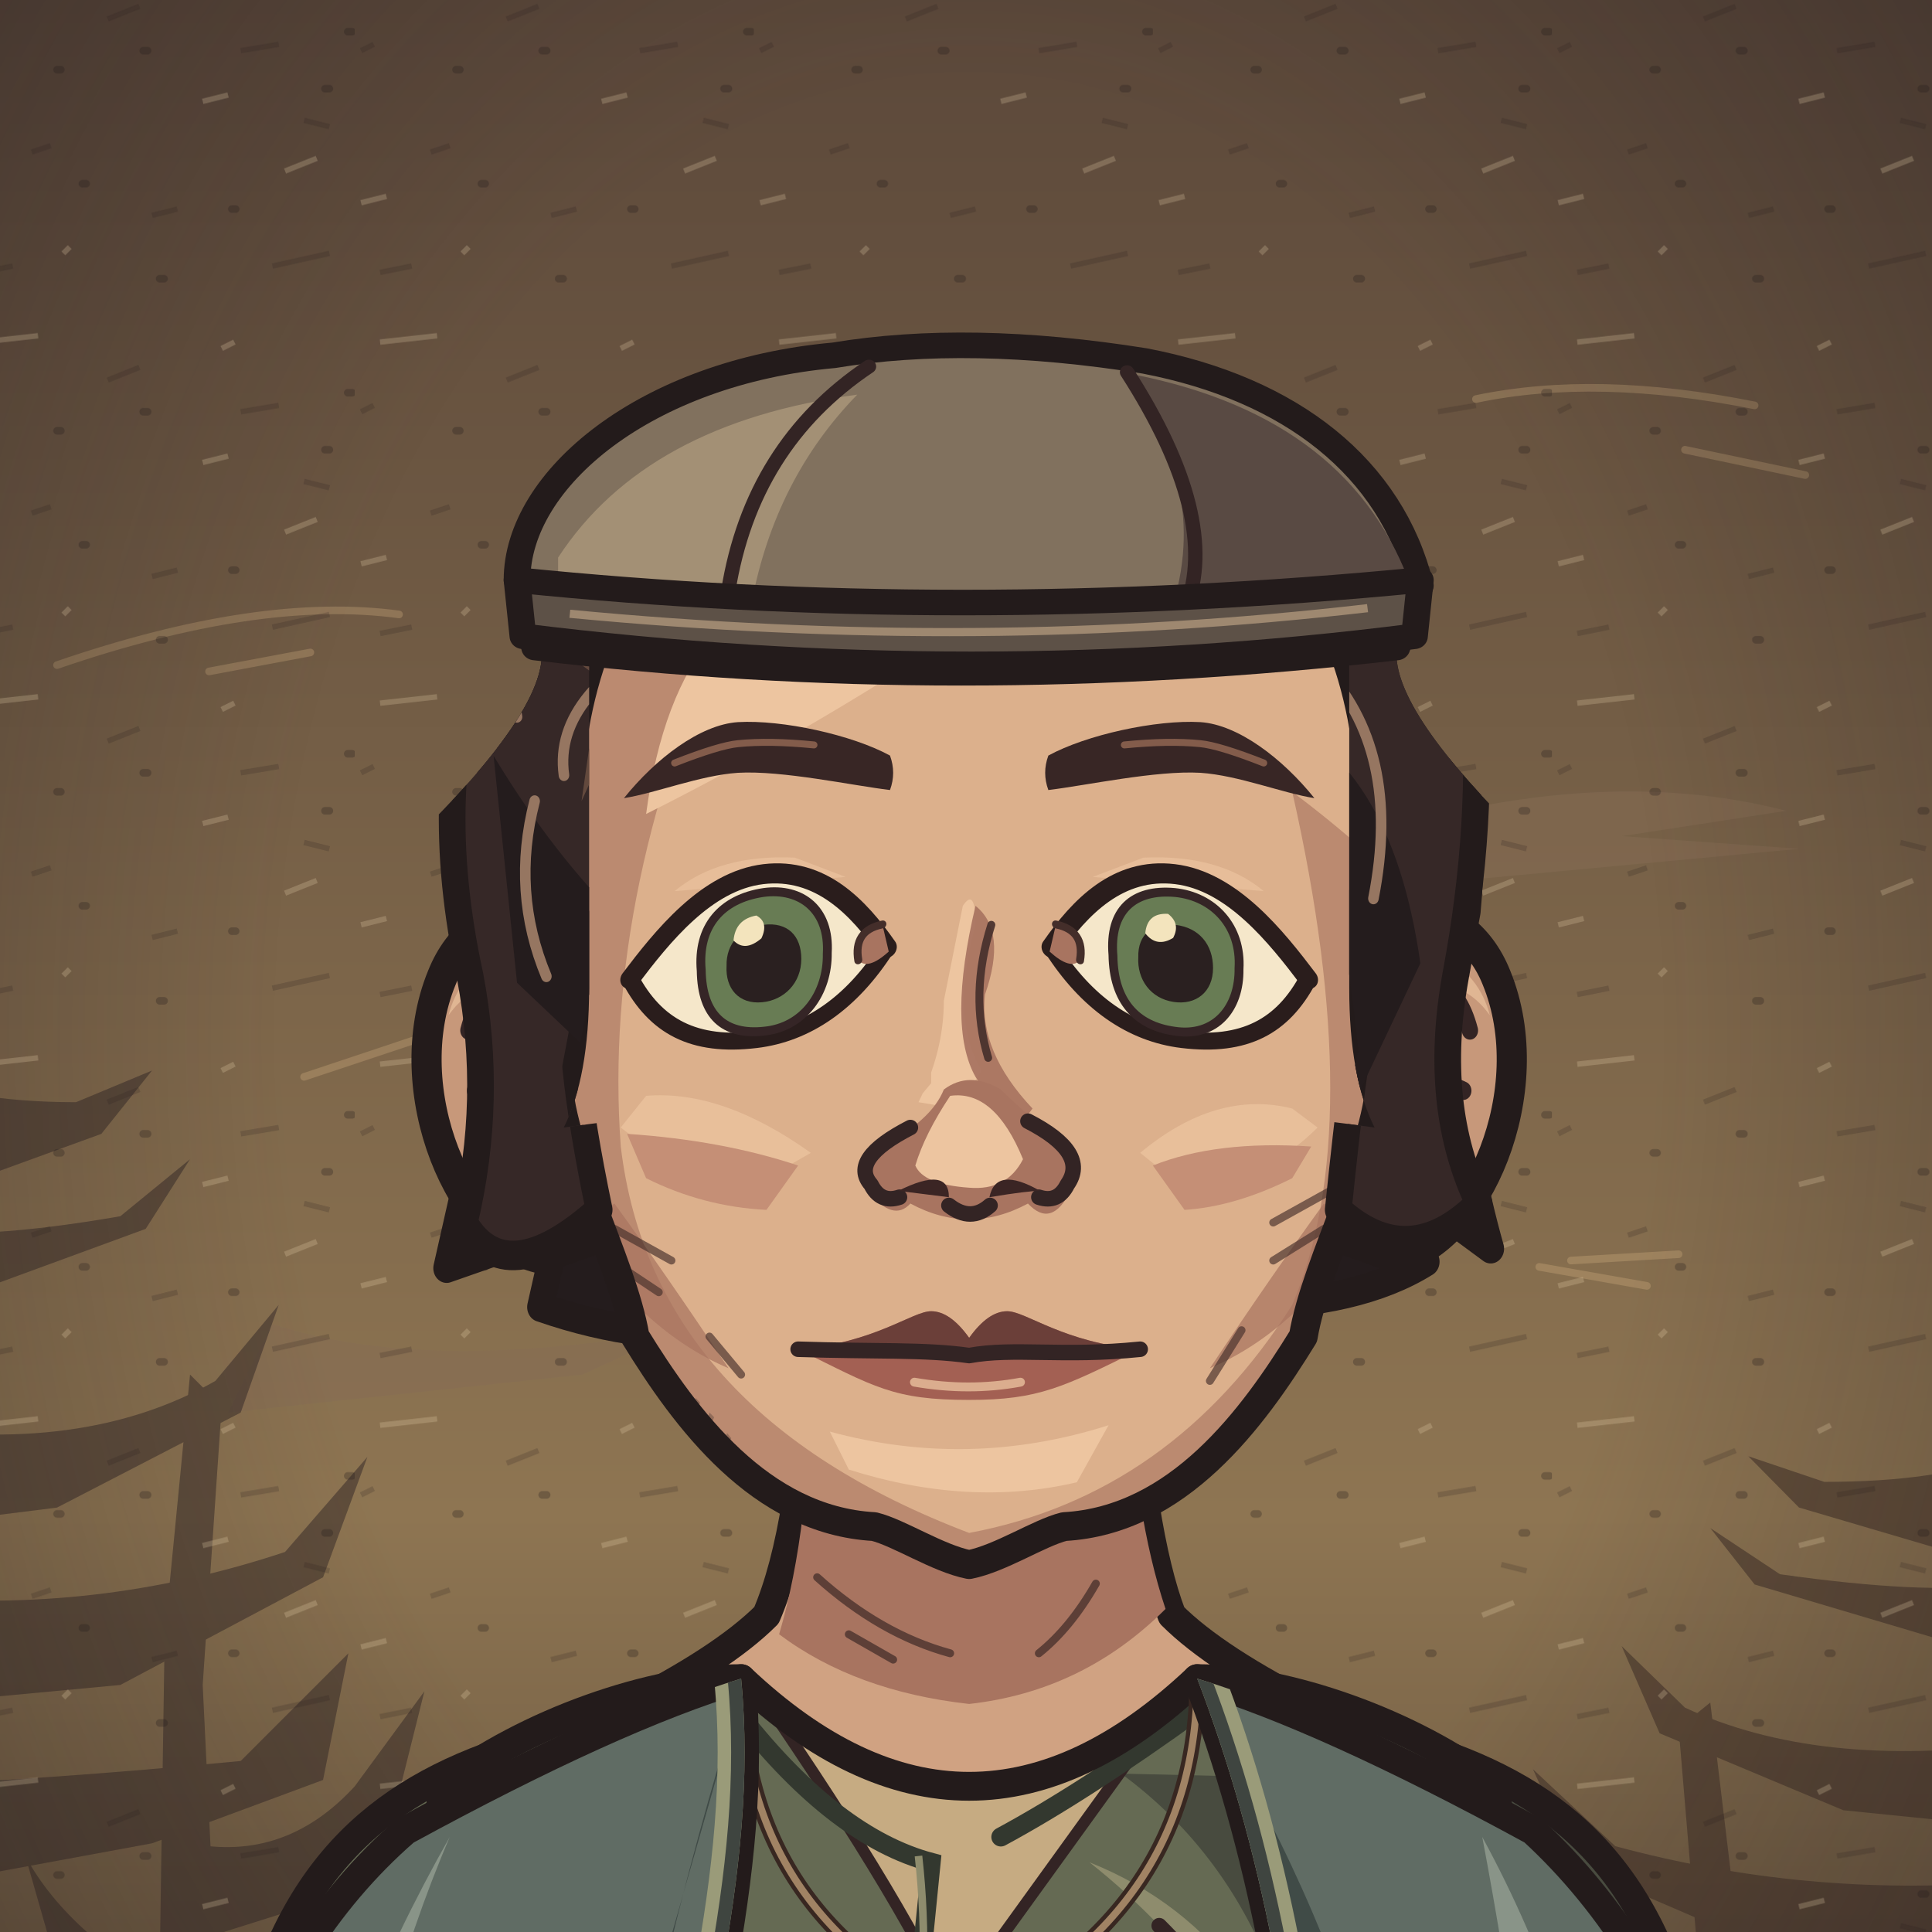
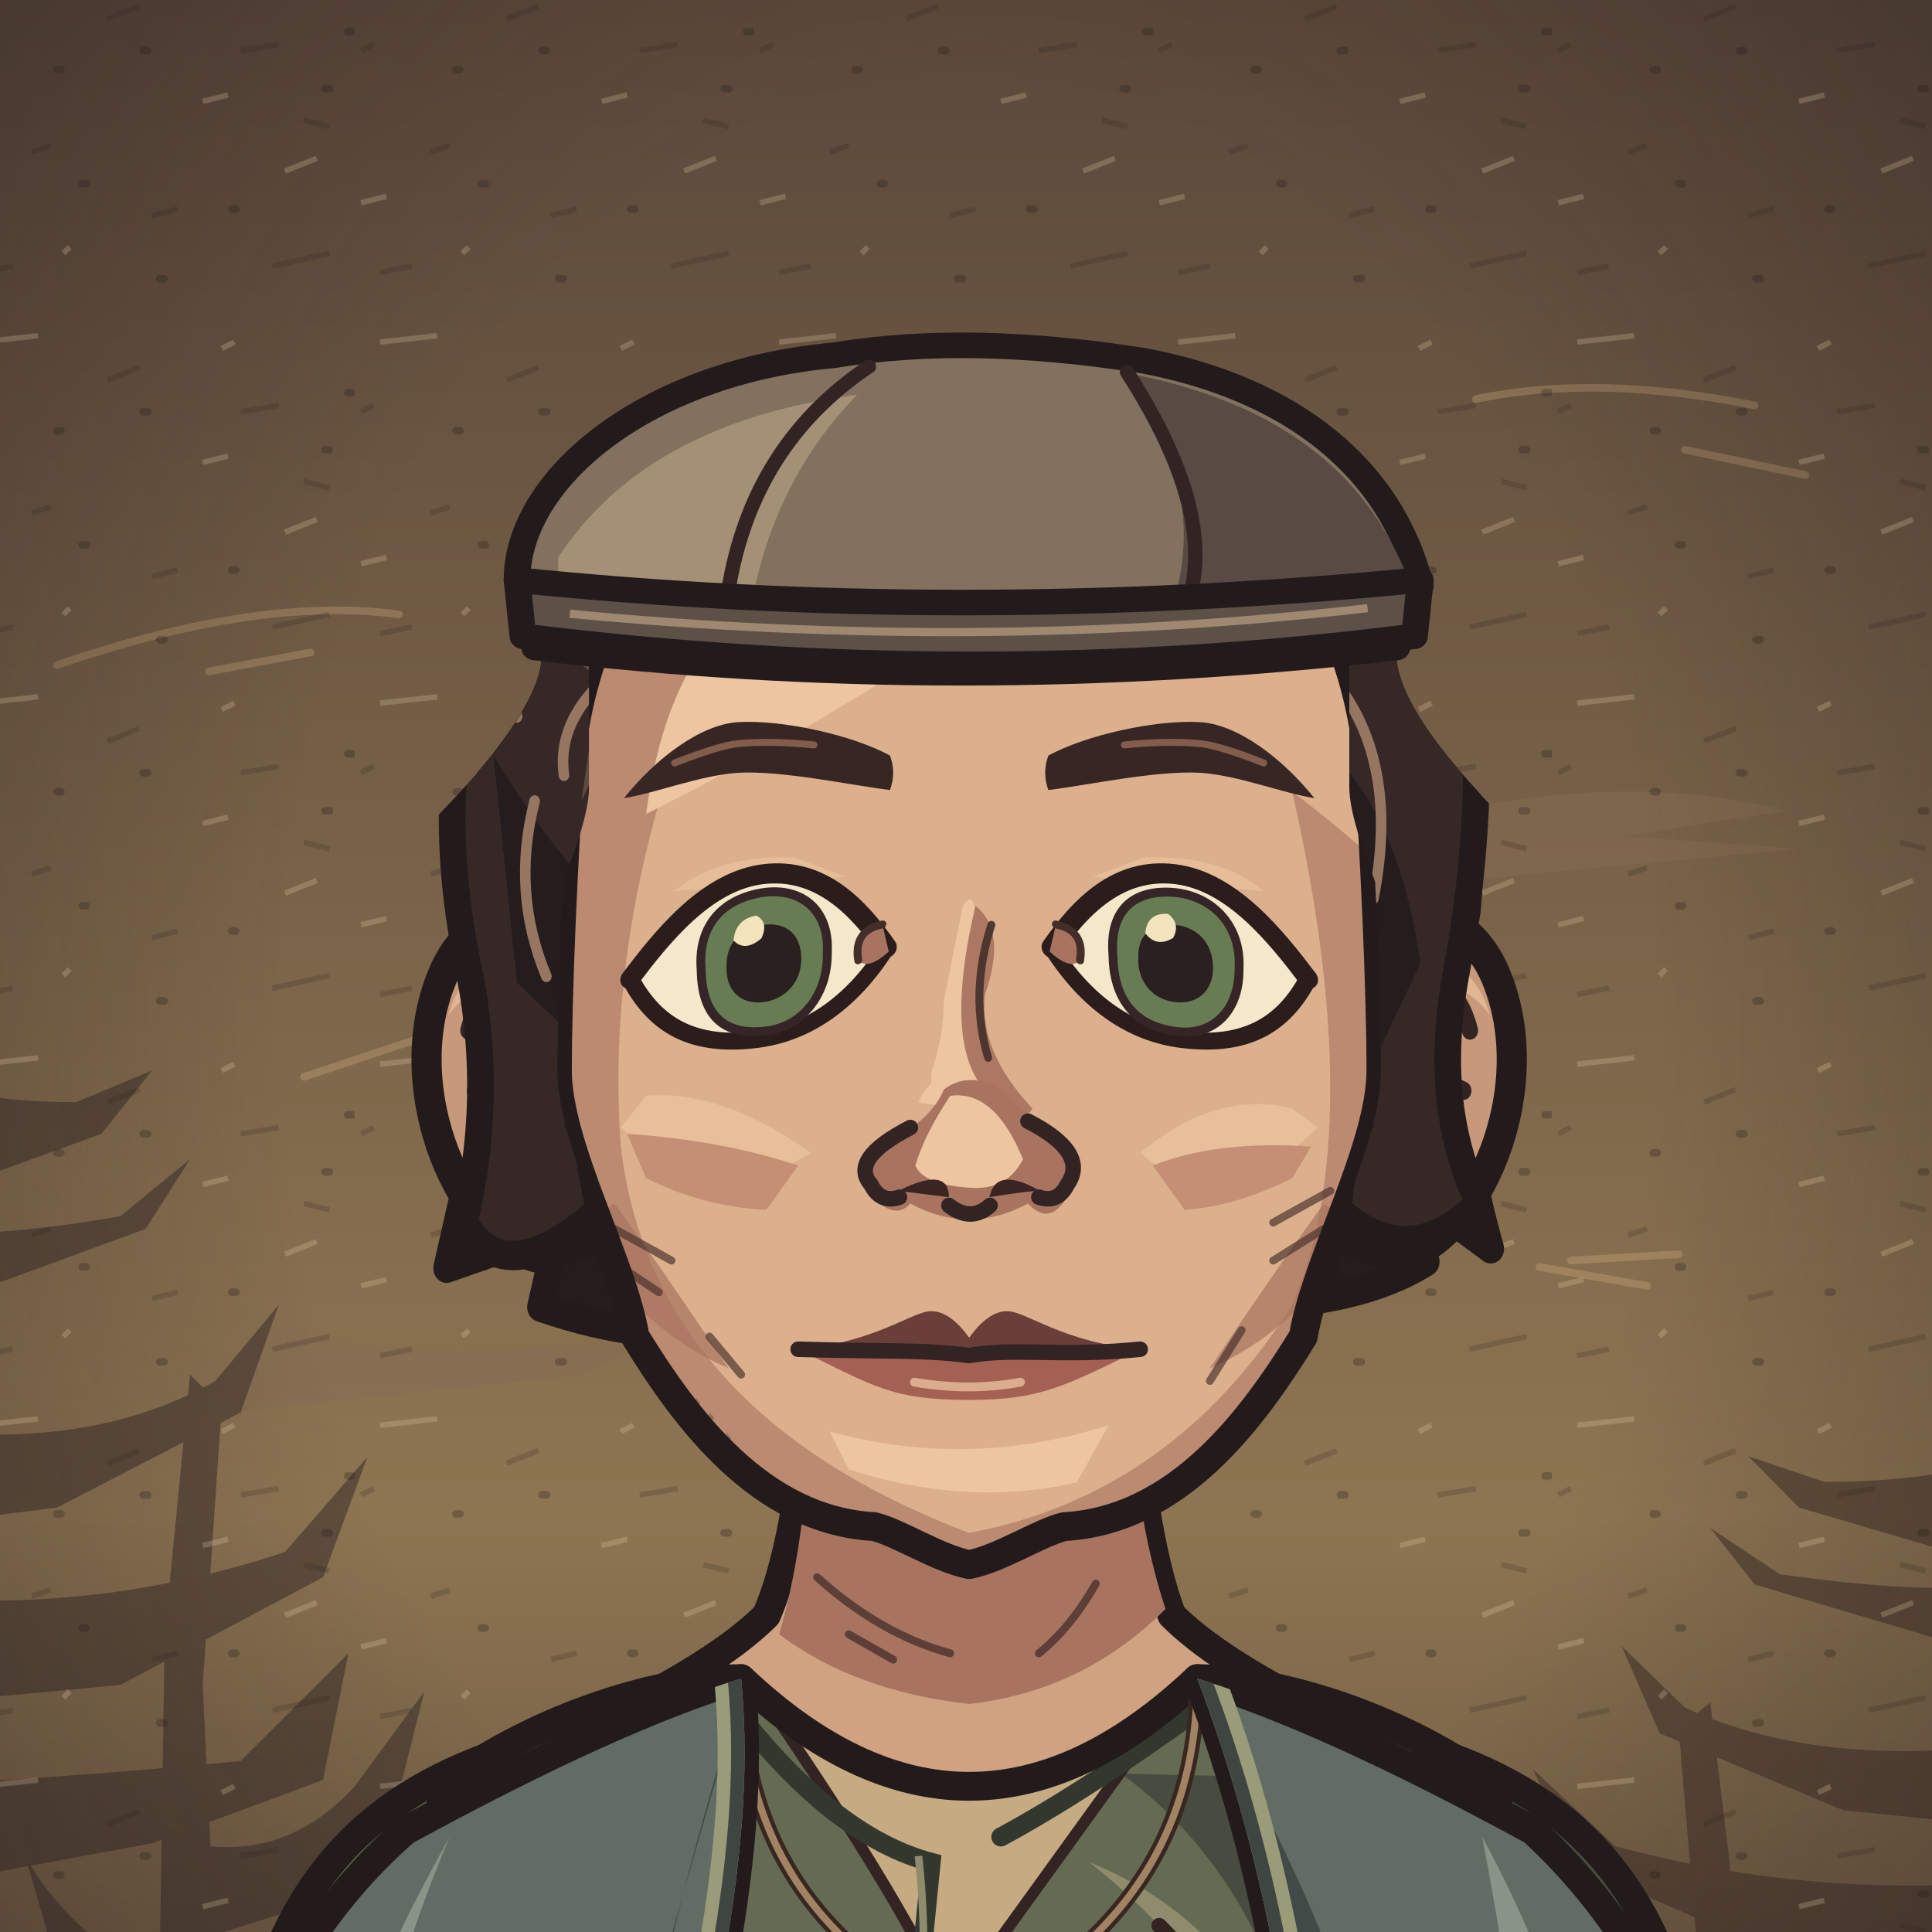
<svg xmlns="http://www.w3.org/2000/svg" xmlns:xlink="http://www.w3.org/1999/xlink" aria-labelledby="title" width="32" height="32" viewBox="7 8 305 305" role="img" data-belt="leather">
  <defs>
    <style>
      .edge {stroke:#231b1b;stroke-width:4.55;stroke-linecap:round;stroke-linejoin:round}
      .seam {fill:none;stroke:#332424;stroke-width:2.45;stroke-linecap:round;stroke-linejoin:round}
      .etch {fill:none;stroke:#442e2a;stroke-width:1.25;stroke-linecap:round}
      .hair-line {fill:none;stroke:#967661;stroke-width:1.45;stroke-linecap:round}
      .white {fill:#f5e7ca;stroke:#2a1d1c;stroke-width:2.65;stroke-linejoin:round}
      .label {fill:#efdfc1;font:600 20px Georgia,serif}
      .muted {fill:#b8aa96;font:13px 'Segoe UI',sans-serif}
      .section {fill:#dcbb8e;font:600 14px 'Segoe UI',sans-serif}
    </style>
    <linearGradient id="umber" x2="0" y2="1" gradientUnits="objectBoundingBox">
      <stop stop-color="#594639" />
      <stop offset=".56" stop-color="#8e7552" />
      <stop offset="1" stop-color="#3c3029" />
    </linearGradient>
    <linearGradient id="ash" x2="0" y2="1" gradientUnits="objectBoundingBox">
      <stop stop-color="#3b423d" />
      <stop offset=".56" stop-color="#7a7d67" />
      <stop offset="1" stop-color="#242b28" />
    </linearGradient>
    <linearGradient id="rose" x2="0" y2="1" gradientUnits="objectBoundingBox">
      <stop stop-color="#51404a" />
      <stop offset=".56" stop-color="#8a6972" />
      <stop offset="1" stop-color="#372c33" />
    </linearGradient>
    <pattern id="paper-grain" width="63" height="57" patternUnits="userSpaceOnUse">
      <path d="M1 16l2-1m21-4 5-2m16 7 6-1M12 32l3-1m16 11 4-1m20-14 4 1M4 51l5-1m41 0 9-2" fill="none" stroke="#231a1b" stroke-width=".85" opacity=".19" />
      <path d="M4 5l9-1m29 2 2-1M1 40l4-1m12 9 1-1m21-23 4-1m9 12 5-2" fill="none" stroke="#f0dbb5" stroke-width=".85" opacity=".23" />
      <path d="M16 19h.6m13-3h.7m28 6h.7m-39 15h.6m23 4h.6m-12 11h.7m29-39h.7" fill="none" stroke="#21191a" stroke-width="1.2" opacity=".28" stroke-linecap="round" />
    </pattern>
    <pattern id="ink-lines" width="7" height="9" patternUnits="userSpaceOnUse" patternTransform="rotate(28)">
      <path d="M1 -2V10m2.8-8 .6 6m1.9-1v5" stroke="#271d1d" stroke-width=".95" fill="none" opacity=".65" />
    </pattern>
    <radialGradient id="vignette" cx=".5" cy=".39" r=".72">
      <stop offset=".47" stop-color="#20191c" stop-opacity="0" />
      <stop offset="1" stop-color="#20191c" stop-opacity=".48" />
    </radialGradient>
    <g id="firs" fill="currentColor">
      <path d="M10 439Q15 379 12 300L9 220 15 146 15 54 19 80 21 147 28 230 25 326 29 439Z" />
      <path d="M17 169Q27 174 45 174L57 169 49 179 27 187 17 185                M18 194Q29 196 52 192L63 183 56 194 26 205 16 207                M15 225Q46 230 67 218L77 206 71 223 42 238 18 241                M17 252Q48 255 78 245L91 230 84 249 52 266 20 269                M14 282Q40 281 71 278L88 261 84 281 57 291 19 298                M19 312Q43 316 69 310L88 299 84 310 58 322 22 325" />
      <path d="M6 312 0 315V284L11 285M0 266 13 270V250L0 249M0 220 15 221 15 206 0 202                M0 180 16 181V167L0 165M0 141 15 150V138L0 133M0 112 17 127V118L0 104" />
      <path d="M64 440Q55 380 58 324L59 258 63 217 68 222 65 266 68 328 76 440Z                M63 291Q78 294 89 282L100 267 96 283 81 301 62 307                M63 323Q80 323 106 304L98 321 68 339                M63 316Q44 306 37 293L41 307 64 329Z" />
    </g>
    <g id="brambles" fill="none" stroke="currentColor" stroke-linecap="round" stroke-linejoin="round">
      <path stroke-width="3.8" d="M9 440Q13 401 21 380T26 333m-8 57Q39 375 43 352m-28 46Q6 377 0 376M41 440Q41 402 63 385m-20 44q26-6 39-30" />
      <path stroke-width="2" d="M23 364l14-13m-12 4-7-15m20 29 17-4m-15-1 1-11m13 49 2-17m2 14 18-5m-34 32q-12-10-17-10" />
    </g>
    <g id="night-scratches" fill="none" stroke="currentColor" stroke-width="1.2" stroke-linecap="round">
      <path d="M16 113q32-11 54-8m-30 9 16-3m184-40q19-4 44 1m-11 7 19 4                M24 335q33-3 68-16m-44 16 26-4m164-9q31 5 60-3m-39 8 38-3                M27 391q22-6 52-5m168 14q28-8 57-8m-40 11 24-4                M55 178l18-6m177 36 17 3m-12-4 17-1" />
    </g>
    <g id="shirt-setting">
      <rect width="320" height="440" fill="url(#umber)" />
      <path d="M50 217q24 8 64 1l-15 7-56 6m176-90q39-13 70-5l-26 4 28 2-64 6" fill="#856c54" opacity=".5" />
      <use xlink:href="#firs" style="color:#342827" opacity=".52" transform="translate(-26 8)" />
      <use xlink:href="#firs" style="color:#413128" opacity=".58" transform="translate(340 101) scale(-1 .81)" />
      <use xlink:href="#night-scratches" style="color:#dfbb87" opacity=".28" />
      <use xlink:href="#brambles" style="color:#291f22" opacity=".71" />
      <rect width="320" height="440" fill="url(#vignette)" />
      <rect width="320" height="440" fill="url(#paper-grain)" />
    </g>
    <g id="armor-setting">
      <rect width="320" height="440" fill="url(#ash)" />
      <path d="M42 173q49-4 68 3l-43 6 25 3-49 4m151 35q47 10 104-6l-26 14-62 8Z" fill="#707764" opacity=".48" />
      <use xlink:href="#firs" style="color:#27312c" opacity=".64" transform="translate(-36 30)" />
      <use xlink:href="#firs" style="color:#303833" opacity=".75" transform="translate(324 45) scale(-.86 1.03)" />
      <use xlink:href="#brambles" style="color:#252a27" opacity=".62" transform="translate(319 10) scale(-1 1)" />
      <use xlink:href="#night-scratches" style="color:#d8d8a9" opacity=".28" transform="translate(-2 21)" />
      <rect width="320" height="440" fill="url(#vignette)" />
      <rect width="320" height="440" fill="url(#paper-grain)" />
    </g>
    <g id="woman-setting">
      <rect width="320" height="440" fill="url(#rose)" />
      <path d="M44 235q40-4 76-1l-20 6-36 2 19 3-44 5m183-50q35 3 60-3l-24 9-31 2" fill="#775d65" opacity=".6" />
      <use xlink:href="#firs" style="color:#3b2b34" opacity=".58" transform="translate(-20 84) scale(.86 .91)" />
      <use xlink:href="#firs" style="color:#3d2e39" opacity=".68" transform="translate(327 54) scale(-.85 .98)" />
      <path d="M300 440q-2-82-6-173l-9-103 7-35 12 42 9 98 7 171Z                M294 195q-10-18-25-24l-15-1 13-4 11 2 18 15                M285 162q-13-22-34-27l-7 4 7-11 17 4 20 17                M303 242q-18-23-36-27l-13 3 15-9 11 2 21 15" fill="#3a2b33" opacity=".64" />
      <use xlink:href="#brambles" style="color:#2d2229" opacity=".8" transform="translate(12 6)" />
      <use xlink:href="#night-scratches" style="color:#e1b8a8" opacity=".28" transform="translate(0 7)" />
      <rect width="320" height="440" fill="url(#vignette)" />
      <rect width="320" height="440" fill="url(#paper-grain)" />
    </g>
    <pattern id="mail-rings" width="14" height="13" patternUnits="userSpaceOnUse" patternTransform="rotate(-7)">
      <path d="M-1 2q3-3 6 0 1 3-2 5Q0 8-1 5M6 2q3-3 6 0 1 3-2 5Q7 8 6 5M3 8q3-3 6 0 1 3-2 5-3 1-4-2M10 8q3-3 6 0" fill="none" stroke="#2d2c28" stroke-width="1.6" stroke-linecap="round" />
      <path d="M-.5 4q1.5-2 3-1m5 1q1.4-2 3-1M4 10q1.5-2 3-1m4 1q1.4-2 3-1" fill="none" stroke="#9a9b87" stroke-width="1.12" opacity=".78" stroke-linecap="round" />
    </pattern>
    <pattern id="armor-plates" width="47" height="24" patternUnits="userSpaceOnUse" patternTransform="translate(4 4) rotate(2)">
      <path d="M1 0l21 .7 1 18-3 3-17-1-1-4Zm24 1 19-1 2 15-3 7-19-2Z" fill="#85867a" stroke="#352e2a" stroke-width="1.75" stroke-linejoin="round" />
      <path d="M2 2l18 .2-.2 4L5 7 4 17Zm24 0 16-1 1 4-14 2-3 10Z" fill="#a9a58d" />
      <path d="M19 4l4 14-3 3-16-1 13-4Zm22 2 4 10-2 5-17-1 13-4Z" fill="#62655f" />
      <path d="M7 7l1-.5m6 12 3-2m16-7 5-1m-7 5 4-2" fill="none" stroke="#d0c0a0" stroke-width=".9" opacity=".76" />
      <path d="M6 12q2-2 2.7 1-1 2.2-2.7.5Zm12 1q1.8-2 2.4.6-1 2.6-2.5.8Zm11 1q1-2.2 2.8-1-.2 2.9-2.8 2.1Zm12-2q2.2-1.4 2.3.8-1 2.3-2.3.5Z" fill="#3c342d" />
    </pattern>
    <clipPath id="portrait-frame">
      <rect width="320" height="440" />
    </clipPath>
    <clipPath id="headgear-hair-back-reveal">
      <path d="M92.368 109.5H227.632Q225.632 118.5 245.632 138.5L320 215V440H0V215L74.368 138.5Q94.368 118.5 92.368 109.5Z" />
    </clipPath>
    <clipPath id="wardrobe-torso-mask">
      <path d="M124 273 C110 273 90 280 77 290 C74 305 84 322 82 346 C80 370 91 386 90 400 C89 415 81 431 76 445 H244 C239 431 231 415 230 400 C229 386 240 370 238 346 C236 322 246 305 243 290 C230 280 210 273 196 273 Q160 307 124 273Z" />
    </clipPath>
    <clipPath id="wardrobe-sleeve-mask">
      <path d="M88 284 C66 291 52 304 46 332 C36 362 35 415 48 445 H87 Q111 406 106 336Z" />
    </clipPath>
    <clipPath id="face-shape-clip">
      <path d="M 160 73 C 191 73 219 90 223 128 C 224 143 225 164 225 177 C 225 189 214.75 207 212.75 219 C 204.75 232 193 248 175 249 C 171 250 165 254 160 255 C 155 254 149 250 145 249 C 127 248 115.25 232 107.25 219 C 105.25 207 95 189 95 177 C 95 164 96 143 97 128 C 101 90 129 73 160 73 Z" />
    </clipPath>
    <clipPath id="face-features-eye-left">
      <path d="M-21 0 C-16 -6 -9 -14 0 -14 C9 -14 15 -7 19.5 0 C14 8 7 12 -1 12 C-11 12 -17 8 -21 0Z" />
    </clipPath>
    <clipPath id="face-features-eye-right">
      <path d="M-21 0 C-16 -6 -9 -14 0 -14 C9 -14 15 -7 19.5 0 C14 8 7 12 -1 12 C-11 12 -17 8 -21 0Z" />
    </clipPath>
    <clipPath id="face-features-nose-bridge">
      <path d="M154 144H167V179L172 185V187H149V185L154 179Z" />
    </clipPath>
    <clipPath id="headgear-hair-front-reveal">
      <path d="M92.368 109.5H227.632Q225.632 118.5 245.632 138.5L320 215V440H0V215L74.368 138.5Q94.368 118.5 92.368 109.5Z" />
    </clipPath>
    <clipPath id="headgear-hair-face">
      <path d="M25 0H100V164Q100 178 96 186Q160 177 224 186Q220 178 220 164V0H295V337H25Z" />
    </clipPath>
+     <mask id="hair-face-opening" maskUnits="userSpaceOnUse" x="0" y="0" width="320" height="440">
+       <rect fill="white" x="0" y="0" width="320" height="440" />
+       <g clip-path="url(#face-shape-clip)">
+         <path d="M220 132C220 117 197 107 160 107S100 117 100 132C100 142 89 158 89 176V300H231V176C231 158 220 142 220 132Z" fill="black" />
+       </g>
+     </mask>
    <clipPath id="hair-crown-clip">
      <path d="M97 198q-16 13-23 2 5-19 1-38-7-29 2-52 9-36 38-49 25-14 48-9 28-6 54 12 28 18 29 53 2 21-3 45-4 20 4 35-12 11-24 1Q226 172 226.5 174Q224 151 217 125Q199 129 182 116Q166 106 155 98Q142 112 118 121Q108 125 101 125Q99 148 93 176Q94 185 97 198Z" />
    </clipPath>
  </defs>
  <g clip-path="url(#portrait-frame)">
    <use xlink:href="#shirt-setting" />
    <g id="hair-back">
      <g clip-path="url(#headgear-hair-back-reveal)">
        <g transform="matrix(0.926 0 0 1.024 11.765 -3.765)">
          <path d="M104 96q-25 16-27 45-7 21 0 42l-6 24 19-6-3 12q35 11 69-6 59 12 82-1l-4-12 15 10q-9-29-4-52 4-39-23-58Z" fill="#241c1d" class="edge" />
        </g>
      </g>
    </g>
    <g data-part="neck">
      <g id="face-shape-neck">
        <path d="M 135 219 Q 134 249 128 263 Q 121 270 105 278 L 122 301 198 301 215 278 Q 199 270 192 263 Q 187 250 185 219 Z" fill="#d0a282" class="edge" />
        <path d="M 135 224 185 224 Q 186 247 191 262 Q 178 275 160 277 Q 142 275 130 266 Q 135 249 135 224 Z" fill="#a87460" />
        <path d="M 136 257 q 10 9 21 12 m -16 -3 7 4 m 32 -12 q -4 7 -9 11" class="etch" opacity=".75" />
      </g>
    </g>
    <g id="wardrobe-outfit-nw_nov_svita" data-outfit="nw_nov_svita">
      <path d="M88 284 C66 291 52 304 46 332 C36 362 35 415 48 445 H87 Q111 406 106 336Z" fill="#656a53" class="edge" />
      <g data-part="sleeve-left" clip-path="url(#wardrobe-sleeve-mask)">
        <path d="M47 337 Q54 308 77 294 Q61 326 62 351 L51 373 Q51 421 62 444 H48 Q33 397 47 337Z" fill="#484b3f" />
        <path d="M46 354 Q57 326 66 315 Q57 342 60 359 L43 383Z" fill="url(#ink-lines)" opacity=".44" />
        <path d="M51 376 q10 -11 20 -14 m-18 27 16 -10 M50 414 q4 11 13 21" class="seam" />
        <path d="M52 354 l9 -17 m-9 24 9 -14 m-6 61 10 13" class="etch" />
        <path d="M36 427 Q61 421 84 430 M36 433 Q63 427 86 436" fill="none" stroke="#33382f" stroke-width="1.5" />
      </g>
      <g transform="translate(320 0) scale(-1 1)">
        <path d="M88 284 C66 291 52 304 46 332 C36 362 35 415 48 445 H87 Q111 406 106 336Z" fill="#484b3f" class="edge" />
        <g data-part="sleeve-right" clip-path="url(#wardrobe-sleeve-mask)">
          <path d="M47 337 Q54 308 77 294 Q61 326 62 351 L51 373 Q51 421 62 444 H48 Q33 397 47 337Z" fill="#33382f" />
          <path d="M46 354 Q57 326 66 315 Q57 342 60 359 L43 383Z" fill="url(#ink-lines)" opacity=".44" />
          <path d="M51 376 q10 -11 20 -14 m-18 27 16 -10 M50 414 q4 11 13 21" class="seam" />
          <path d="M52 354 l9 -17 m-9 24 9 -14 m-6 61 10 13" class="etch" />
          <path d="M36 427 Q61 421 84 430 M36 433 Q63 427 86 436" fill="none" stroke="#33382f" stroke-width="1.5" />
        </g>
      </g>
      <path d="M124 273 C110 273 90 280 77 290 C74 305 84 322 82 346 C80 370 91 386 90 400 C89 415 81 431 76 445 H244 C239 431 231 415 230 400 C229 386 240 370 238 346 C236 322 246 305 243 290 C230 280 210 273 196 273 Q160 307 124 273Z" fill="#656a53" />
      <g data-part="torso" clip-path="url(#wardrobe-torso-mask)">
        <path d="M77 296 Q96 280 120 278 Q105 303 85 335Z" fill="#8e8c6d" />
        <path d="M184 288 Q230 289 243 290 L260 444 H217 Q226 405 214 371 Q218 313 184 288Z" fill="#484b3f" />
        <path d="M78 344 Q88 359 84 381 L69 402 L61 359Z" fill="#484b3f" />
        <path d="M207 371 Q223 390 235 386 L234 416 L220 412Z" fill="url(#ink-lines)" opacity=".42" />
        <path d="M120 307 Q103 329 95 361 Q89 342 114 309Z M179 302 Q209 314 216 353 Q203 321 179 302Z" fill="#8e8c6d" />
        <path d="M133 409 Q124 426 123 444 H113 Q119 423 133 409Z M174 412 Q184 426 192 445 H177Z" fill="#8e8c6d" />
        <path d="M116 311 Q101 335 92 360 M190 312 Q207 329 228 367 M150 338 q-3 22 3 42 m11 -31 6 35 M129 421 l-7 24 m60 -28 8 27" class="seam" />
        <path d="M98 369 l-7 16 m12 -12 -6 12 M225 355 l6 19 m-11 -12 5 15 M143 367 l2 14 m65 44 4 13" class="etch" />
        <path d="M124 271 Q160 295 196 271 L157 325 Q149 307 124 271 Z" fill="#c6ab82" stroke="#332424" stroke-width="1.8" stroke-linejoin="round" />
        <path d="M124 279 Q139 298 154 302 L151 332 Q152 359 158 396 Q161 428 154 448 M196 278 Q178 291 165 298" fill="none" stroke="#33382f" stroke-width="3" stroke-linecap="round" />
        <path d="M152 301 Q154 319 151 336 Q151 355 156 386 Q162 418 152 447" fill="none" stroke="#8e8c6d" stroke-width="1.2" />
        <path d="M148 323 Q119 336 113 369 L104 407 Q123 380 129 355 L148 342 Z" fill="#484b3f" opacity=".63" />
        <path d="M145 318 q7 -6 14 -3 l4 3 -4 2z" fill="#b69a71" stroke="#332424" stroke-width="1.8" />
        <path d="M149 318 q4 -3 9 -2" class="etch" />
        <path d="M144 343 q7 -6 14 -3 l4 3 -4 2z" fill="#b69a71" stroke="#332424" stroke-width="1.8" />
        <path d="M148 343 q4 -3 9 -2" class="etch" />
        <path d="M146 368 q7 -6 14 -3 l4 3 -4 2z" fill="#b69a71" stroke="#332424" stroke-width="1.8" />
        <path d="M150 368 q4 -3 9 -2" class="etch" />
      </g>
      <path d="M124 273 C110 273 90 280 77 290 C74 305 84 322 82 346 C80 370 91 386 90 400 C89 415 81 431 76 445 H244 C239 431 231 415 230 400 C229 386 240 370 238 346 C236 322 246 305 243 290 C230 280 210 273 196 273 Q160 307 124 273Z" fill="none" class="edge" />
      <g clip-path="url(#wardrobe-torso-mask)">
-         <g data-part="jewelry" data-style="cross">
-           <path d="M124 273Q124 310.8 160 327Q196 309.8 196 273" fill="none" stroke="#382721" stroke-width="2.45" stroke-linecap="round" stroke-linejoin="round" />
-           <path d="M124 273Q124 310.8 160 327Q196 309.8 196 273" fill="none" stroke="#a18364" stroke-width="1.12" stroke-linecap="round" stroke-linejoin="round" />
-           <circle cx="160" cy="328" r="2.15" fill="none" stroke="#382721" stroke-width="1.65" />
-           <path d="M157.2 330q2.8-1 5.6 0v6.5h6.6l-.2 5.2-6.5-.3v10.4l-5.4.2.2-10.5h-6.4v-5.2h6.2Z" fill="#ab9167" stroke="#382721" stroke-width="1.45" stroke-linecap="round" stroke-linejoin="round" />
-           <path d="M159.2 332v17m-6.3-10.3h13.9" fill="none" stroke="#e1cba1" stroke-width="0.95" stroke-linecap="round" stroke-linejoin="round" />
-           <path d="M161.3 341.5v7.6" fill="none" stroke="#80664a" stroke-width="0.8" stroke-linecap="round" stroke-linejoin="round" />
+         <g data-part="jewelry" data-style="cross" data-material-slot="jewelry">
+           <path d="M124 273Q124 310.8 160 327Q196 309.8 196 273" fill="none" stroke="#382721" stroke-width="2.45" stroke-linecap="round" stroke-linejoin="round" data-material-surface="fixed" />
+           <path d="M124 273Q124 310.8 160 327Q196 309.8 196 273" fill="none" stroke="#a18364" stroke-width="1.12" stroke-linecap="round" stroke-linejoin="round" data-material-surface="fixed" />
+           <circle cx="160" cy="328" r="2.15" fill="none" stroke="#382721" stroke-width="1.65" data-material-surface="fixed" />
+           <path d="M157.2 330q2.8-1 5.6 0v6.5h6.6l-.2 5.2-6.5-.3v10.4l-5.4.2.2-10.5h-6.4v-5.2h6.2Z" fill="#ab9167" stroke="#382721" stroke-width="1.45" stroke-linecap="round" stroke-linejoin="round" data-material-surface="base" />
+           <path d="M159.2 332v17m-6.3-10.3h13.9" fill="none" stroke="#e1cba1" stroke-width="0.95" stroke-linecap="round" stroke-linejoin="round" data-material-surface="light" />
+           <path d="M161.3 341.5v7.6" fill="none" stroke="#80664a" stroke-width="0.8" stroke-linecap="round" stroke-linejoin="round" data-material-surface="shade" />
        </g>
      </g>
    </g>
    <g data-part="waist-accessories">
-       <g data-part="belt" data-style="leather" clip-path="url(#wardrobe-torso-mask)">
-         <path d="M82 398Q160 412 238 398" fill="none" stroke="#382721" stroke-width="13.1" stroke-linecap="round" stroke-linejoin="round" />
-         <path d="M82 398Q160 412 238 398" fill="none" stroke="#79523b" stroke-width="10.1" stroke-linecap="round" stroke-linejoin="round" />
-         <path d="M84 395.2Q160 409.2 236 395.2" fill="none" stroke="#a37955" stroke-width="1.65" stroke-linecap="round" stroke-linejoin="round" />
-         <path d="M83 401.3Q160 415.3 237 401.3" fill="none" stroke="#5e3c2e" stroke-width="1.15" stroke-linecap="round" stroke-linejoin="round" />
-         <path d="M160 400Q174 400 183 399l5 4-5 5-23 2Z" fill="#966746" stroke="#382721" stroke-width="1.25" stroke-linecap="round" stroke-linejoin="round" />
-         <path d="M167 402l15-1" fill="none" stroke="#ba8c61" stroke-width="1.05" stroke-linecap="round" stroke-linejoin="round" />
-         <ellipse cx="170" cy="405" rx="0.85" ry="1.05" fill="#382721" />
-         <ellipse cx="175" cy="404.8" rx="0.85" ry="1.05" fill="#382721" />
-         <ellipse cx="180" cy="404.5" rx="0.85" ry="1.05" fill="#382721" />
+       <g data-part="belt" data-style="leather" clip-path="url(#wardrobe-torso-mask)" data-material-slot="belt">
+         <path d="M82 398Q160 412 238 398" fill="none" stroke="#382721" stroke-width="13.1" stroke-linecap="round" stroke-linejoin="round" data-material-surface="fixed" />
+         <path d="M82 398Q160 412 238 398" fill="none" stroke="#79523b" stroke-width="10.1" stroke-linecap="round" stroke-linejoin="round" data-material-surface="base" />
+         <path d="M84 395.2Q160 409.2 236 395.2" fill="none" stroke="#a37955" stroke-width="1.65" stroke-linecap="round" stroke-linejoin="round" data-material-surface="light" />
+         <path d="M83 401.3Q160 415.3 237 401.3" fill="none" stroke="#5e3c2e" stroke-width="1.15" stroke-linecap="round" stroke-linejoin="round" data-material-surface="shade" />
+         <path d="M160 400Q174 400 183 399l5 4-5 5-23 2Z" fill="#966746" stroke="#382721" stroke-width="1.25" stroke-linecap="round" stroke-linejoin="round" data-material-surface="base" />
+         <path d="M167 402l15-1" fill="none" stroke="#ba8c61" stroke-width="1.05" stroke-linecap="round" stroke-linejoin="round" data-material-surface="light" />
+         <ellipse cx="170" cy="405" rx="0.85" ry="1.05" fill="#382721" data-material-surface="fixed" />
+         <ellipse cx="175" cy="404.8" rx="0.85" ry="1.05" fill="#382721" data-material-surface="fixed" />
+         <ellipse cx="180" cy="404.5" rx="0.85" ry="1.05" fill="#382721" data-material-surface="fixed" />
        <g transform="translate(156 405) scale(1)">
-           <path d="M-7 -5Q-1 -6 4 -5Q9 -2 7 3Q4 7 -7 6Z" fill="#795637" stroke="#382721" stroke-width="1.65" stroke-linecap="round" stroke-linejoin="round" />
-           <path d="M-6 -4Q0 -5 4 -4Q8 -1 6 3Q3 5 -6 5Z" fill="none" stroke="#ac8655" stroke-width="2.2" stroke-linecap="round" stroke-linejoin="round" />
-           <path d="M-4 -5Q2 -5 5 -3M5 4l-4 1" fill="none" stroke="#ddbd80" stroke-width="0.85" stroke-linecap="round" stroke-linejoin="round" />
-           <path d="M-8 0q7 -1 13 1" fill="none" stroke="#382721" stroke-width="2.55" stroke-linecap="round" stroke-linejoin="round" />
-           <path d="M-8 -.35q7 -.8 13 1" fill="none" stroke="#c9a76d" stroke-width="1.15" stroke-linecap="round" stroke-linejoin="round" />
-         </g>
-       </g>
-       <g data-part="belt-pouch" data-style="novgorod_flap" transform="translate(130.6 404)">
-         <path d="M-11 0h6v23h-6ZM6 0h6v23H6Z" fill="#76513c" stroke="#382721" stroke-width="1.3" stroke-linecap="round" stroke-linejoin="round" />
-         <path d="M-9 2v16M8 2v16" fill="none" stroke="#a67951" stroke-width="0.8" stroke-linecap="round" stroke-linejoin="round" />
-         <path d="M-21 20q21-5 42 1l1 25q-1 6-11 7l-24-.5q-9-1-9-7Z" fill="#6b4938" stroke="#382721" stroke-width="1.75" stroke-linecap="round" stroke-linejoin="round" />
-         <path d="M-20 39v6q1 5 8 5.5l23 .5q7-1 8-5l-.3-8" fill="none" stroke="#ae8261" stroke-width="1" stroke-linecap="round" stroke-linejoin="round" />
-         <path d="M-16 40q15 6 33-1l-1 4q-19 5-32 0Z" fill="#52362c" />
-         <path d="M-21 20q21-5 42 1l.5 12q-.5 6-9 8-17 4-30-2-4-2-4-5Z" fill="#9b6a47" stroke="#382721" stroke-width="1.75" stroke-linecap="round" stroke-linejoin="round" />
-         <path d="M-19 22q19-4 38 1l.5 10q-.5 4-7 6-16 4-29-2-3-1-3-4Z" fill="none" stroke="#c3986b" stroke-width="0.9" stroke-linecap="round" stroke-linejoin="round" />
-         <path d="M0 36q-3-6-.5-13 3 0 4 3-4 5-3 8m0 3q-7-9-14-5 0 4 9 5m4-1q6-8 14-5-.4 4-9 6m-5-4q-7-4-8-8 5-2 8 4m3 4q6-4 7-8-5-1-7 4" fill="none" stroke="#694731" stroke-width="1.45" stroke-linecap="round" stroke-linejoin="round" />
-         <path d="M-11 33q3 .1 6 2m10-.4 5-2m-14-5 2 2m7-1 2-2m-7 0-.4 3" fill="none" stroke="#d1a677" stroke-width="0.8" stroke-linecap="round" stroke-linejoin="round" />
-         <path d="M-3 37q3-2 6 0l.7 9-4 3-3.8-3Z" fill="#77513a" stroke="#382721" stroke-width="1.25" stroke-linecap="round" stroke-linejoin="round" />
-         <circle cx="0" cy="44" r="2" fill="#ac8655" stroke="#382721" stroke-width="0.85" />
-         <path d="M-1 43l1.2-.5" fill="none" stroke="#ddbd80" stroke-width="0.65" stroke-linecap="round" stroke-linejoin="round" />
+           <path d="M-7 -5Q-1 -6 4 -5Q9 -2 7 3Q4 7 -7 6Z" fill="#795637" stroke="#382721" stroke-width="1.65" stroke-linecap="round" stroke-linejoin="round" data-material-surface="fixed" />
+           <path d="M-6 -4Q0 -5 4 -4Q8 -1 6 3Q3 5 -6 5Z" fill="none" stroke="#ac8655" stroke-width="2.2" stroke-linecap="round" stroke-linejoin="round" data-material-surface="fixed" />
+           <path d="M-4 -5Q2 -5 5 -3M5 4l-4 1" fill="none" stroke="#ddbd80" stroke-width="0.85" stroke-linecap="round" stroke-linejoin="round" data-material-surface="fixed" />
+           <path d="M-8 0q7 -1 13 1" fill="none" stroke="#382721" stroke-width="2.55" stroke-linecap="round" stroke-linejoin="round" data-material-surface="fixed" />
+           <path d="M-8 -.35q7 -.8 13 1" fill="none" stroke="#c9a76d" stroke-width="1.15" stroke-linecap="round" stroke-linejoin="round" data-material-surface="fixed" />
+         </g>
+       </g>
+       <g data-part="belt-pouch" data-style="novgorod_flap" data-material-slot="belt_pouch" transform="translate(130.6 404)">
+         <path d="M-11 0h6v23h-6ZM6 0h6v23H6Z" fill="#76513c" stroke="#382721" stroke-width="1.3" stroke-linecap="round" stroke-linejoin="round" data-material-surface="base" />
+         <path d="M-9 2v16M8 2v16" fill="none" stroke="#a67951" stroke-width="0.8" stroke-linecap="round" stroke-linejoin="round" data-material-surface="light" />
+         <path d="M-21 20q21-5 42 1l1 25q-1 6-11 7l-24-.5q-9-1-9-7Z" fill="#6b4938" stroke="#382721" stroke-width="1.75" stroke-linecap="round" stroke-linejoin="round" data-material-surface="shade" />
+         <path d="M-20 39v6q1 5 8 5.5l23 .5q7-1 8-5l-.3-8" fill="none" stroke="#ae8261" stroke-width="1" stroke-linecap="round" stroke-linejoin="round" data-material-surface="light" />
+         <path d="M-16 40q15 6 33-1l-1 4q-19 5-32 0Z" fill="#52362c" data-material-surface="shade" />
+         <path d="M-21 20q21-5 42 1l.5 12q-.5 6-9 8-17 4-30-2-4-2-4-5Z" fill="#9b6a47" stroke="#382721" stroke-width="1.75" stroke-linecap="round" stroke-linejoin="round" data-material-surface="base" />
+         <path d="M-19 22q19-4 38 1l.5 10q-.5 4-7 6-16 4-29-2-3-1-3-4Z" fill="none" stroke="#c3986b" stroke-width="0.9" stroke-linecap="round" stroke-linejoin="round" data-material-surface="light" />
+         <path d="M0 36q-3-6-.5-13 3 0 4 3-4 5-3 8m0 3q-7-9-14-5 0 4 9 5m4-1q6-8 14-5-.4 4-9 6m-5-4q-7-4-8-8 5-2 8 4m3 4q6-4 7-8-5-1-7 4" fill="none" stroke="#694731" stroke-width="1.45" stroke-linecap="round" stroke-linejoin="round" data-material-surface="shade" />
+         <path d="M-11 33q3 .1 6 2m10-.4 5-2m-14-5 2 2m7-1 2-2m-7 0-.4 3" fill="none" stroke="#d1a677" stroke-width="0.8" stroke-linecap="round" stroke-linejoin="round" data-material-surface="light" />
+         <path d="M-3 37q3-2 6 0l.7 9-4 3-3.8-3Z" fill="#77513a" stroke="#382721" stroke-width="1.25" stroke-linecap="round" stroke-linejoin="round" data-material-surface="base" />
+         <circle cx="0" cy="44" r="2" fill="#ac8655" stroke="#382721" stroke-width="0.85" data-material-surface="fixed" />
+         <path d="M-1 43l1.2-.5" fill="none" stroke="#ddbd80" stroke-width="0.65" stroke-linecap="round" stroke-linejoin="round" data-material-surface="fixed" />
      </g>
    </g>
    <g data-part="cloak" data-style="gotland_open">
      <clipPath id="cloak-gotland_open-clip">
        <path d="M124 273C127 304 117 335 110 373C101 416 104 473 93 513Q84 571 100 597Q74 607 59 585C38 544 27 472 34 411Q33 330 71 297Q104 279 124 273Z M196 273Q211 312 214 365C215 404 207 462 226 504Q239 551 223 611Q229 618 261 590C285 550 293 479 286 411Q287 332 249 297Q216 279 196 273Z" />
      </clipPath>
      <path d="M124 273C127 304 117 335 110 373C101 416 104 473 93 513Q84 571 100 597Q74 607 59 585C38 544 27 472 34 411Q33 330 71 297Q104 279 124 273Z M196 273Q211 312 214 365C215 404 207 462 226 504Q239 551 223 611Q229 618 261 590C285 550 293 479 286 411Q287 332 249 297Q216 279 196 273Z" fill="#606c64" class="edge" />
      <g clip-path="url(#cloak-gotland_open-clip)">
        <path d="M124 275Q110 319 100 378C87 458 96 513 85 550Q79 578 95 602L110 608V324ZM196 275Q235 339 227 390C225 444 223 481 239 518Q251 571 232 615L216 622L201 325Z" fill="#404b47" />
        <path d="M78 298Q54 354 60 435Q57 509 76 590Q63 576 59 559Q46 513 46 429Q44 358 78 298ZM241 298Q271 353 265 435Q273 520 253 580Q242 595 233 600Q255 535 252 438Q255 372 241 298Z" fill="#899488" />
        <path d="M34 360Q49 459 45 503Q66 546 64 563L46 567L27 488ZM282 431Q294 509 267 555L259 540Q267 483 282 431Z" fill="url(#ink-lines)" opacity=".46" />
        <path d="M124 273C127 304 117 335 110 373C101 416 104 473 93 513Q84 571 100 597" fill="none" stroke="#9a9b79" stroke-width="8.5" stroke-linecap="round" stroke-linejoin="round" />
        <path d="M124 273C127 304 117 335 110 373C101 416 104 473 93 513Q84 571 100 597" fill="none" stroke="#3f4540" stroke-width="4.25" stroke-linecap="round" stroke-linejoin="round" />
        <path d="M196 273Q211 312 214 365C215 404 207 462 226 504Q239 551 223 611" fill="none" stroke="#9a9b79" stroke-width="8.5" stroke-linecap="round" stroke-linejoin="round" />
        <path d="M196 273Q211 312 214 365C215 404 207 462 226 504Q239 551 223 611" fill="none" stroke="#3f4540" stroke-width="4.25" stroke-linecap="round" stroke-linejoin="round" />
        <path d="M75 327Q49 366 53 405M61 446Q57 509 75 546M86 488Q87 511 82 531M246 324Q269 367 267 398M254 444Q258 510 242 549M248 553Q251 576 244 590" class="seam" />
        <path d="M43 411v16m7-12v13m7 92 4 15M274 426l1 15m5-22 1 18M247 550q2 11-3 22" class="etch" />
        <path d="M56 575Q74 598 100 589M223 603Q229 611 264 580" fill="none" stroke="#434941" stroke-width="2.8" stroke-linecap="round" stroke-linejoin="round" />
      </g>
    </g>
    <g id="face-shape">
      <g id="face-shape-ears">
        <g transform="translate(105 179) scale(-1.046 1.19)">
          <path d="M -4 -15 C 7 -26 22 -25 27 -14 C 34 1 24 21 12 23 L -4 18 Z" fill="#c7987a" class="edge" />
          <path d="M 7 -15 C 16 -20 24 -16 26 -9 C 22 -14 16 -14 13 -11 L 10 -1 Z" fill="#edc5a0" opacity=".66" />
          <path d="M 23 -7 Q 20 -17 10 -11 L 7 2 M 22 1 Q 15 -2 11 6" class="seam" />
        </g>
        <g transform="translate(215 179) scale(1.046 1.19)">
          <path d="M -4 -15 C 7 -26 22 -25 27 -14 C 34 1 24 21 12 23 L -4 18 Z" fill="#c7987a" class="edge" />
          <path d="M 7 -15 C 16 -20 24 -16 26 -9 C 22 -14 16 -14 13 -11 L 10 -1 Z" fill="#edc5a0" opacity=".66" />
          <path d="M 23 -7 Q 20 -17 10 -11 L 7 2 M 22 1 Q 15 -2 11 6" class="seam" />
        </g>
      </g>
      <path d="M 160 73 C 191 73 219 90 223 128 C 224 143 225 164 225 177 C 225 189 214.75 207 212.75 219 C 204.75 232 193 248 175 249 C 171 250 165 254 160 255 C 155 254 149 250 145 249 C 127 248 115.25 232 107.25 219 C 105.25 207 95 189 95 177 C 95 164 96 143 97 128 C 101 90 129 73 160 73 Z" fill="#dcb08c" />
      <g clip-path="url(#face-shape-clip)">
        <path d="M 70 141 Q 104 91 123 103 Q 102 148 105 189 Q 110 231 160 250 Q 192 244 211 214 Q 223 186 211 133 Q 235 151 250 174 L 250 265 70 265 Z" fill="#bb8a70" />
        <path d="M 109 136.5 Q 114 99 142 98 Q 173 89 195 107 Q 174 98 152 112 Q 130 126 109 136.5 Z" fill="#edc5a0" />
        <g transform="translate(160 0) scale(-1 1)">
          <path d="M 25 190 Q 39 180 51 181 L 55 186 Q 45 194 32 194 Z" fill="#edc5a0" opacity=".72" />
          <path d="M 27 192 Q 39 188 54 187 L 51 194 Q 42 198.5 32 199 Z" fill="#c58f76" />
          <path d="M 56 198 Q 48 209 38 224 Q 52 218 62 202 Z" fill="#a87460" opacity=".73" />
        </g>
        <g transform="translate(160 0) scale(1 1)">
          <path d="M 27 190 Q 39 180 51 183 L 55 186 Q 45 196 32 194 Z" fill="#edc5a0" opacity=".72" />
          <path d="M 29 192 Q 39 188 54 189 L 51 194 Q 42 198.5 34 199 Z" fill="#c58f76" />
          <path d="M 56 198 Q 48 209 38 224 Q 52 218 62 202 Z" fill="#a87460" opacity=".73" />
        </g>
        <path d="M 92 183 Q 99 211 120 232 L 132 247 119 248 Q 98 234 85 212 Z M 229 184 Q 224 217 203 241 L 193 250 209 247 Q 230 233 240 211 Z" fill="url(#ink-lines)" opacity=".42" />
        <path d="M 138 234 Q 160 240 182 233 L 177 242 Q 160 246 141 240 Z" fill="#edc5a0" />
        <path d="M 104 202 l 9 5 m -8 1 6 4 m 97 -11 9 -5 m -9 11 8 -5 m -97 17 5 6 m 74 1 5 -8" class="etch" opacity=".65" />
      </g>
      <path d="M 160 73 C 191 73 219 90 223 128 C 224 143 225 164 225 177 C 225 189 214.75 207 212.75 219 C 204.75 232 193 248 175 249 C 171 250 165 254 160 255 C 155 254 149 250 145 249 C 127 248 115.25 232 107.25 219 C 105.25 207 95 189 95 177 C 95 164 96 143 97 128 C 101 90 129 73 160 73 Z" fill="none" class="edge" />
    </g>
    <g clip-path="url(#face-shape-clip)">
      <g data-part="eyes">
        <g transform="matrix(1 -0.12 0 1 127.5 160)">
          <path d="M-14 -13 Q-7 -18 5 -16 L13 -12" fill="#edc5a0" opacity=".65" />
          <path d="M-21 0 C-16 -6 -9 -14 0 -14 C9 -14 15 -7 19.5 0 C14 8 7 12 -1 12 C-11 12 -17 8 -21 0Z" class="white" />
          <g clip-path="url(#face-features-eye-left)">
            <g transform="translate(0 0) scale(1 1)">
              <path d="M-9.8 0 C-10.4 -7 -6.6 -10.9 0 -11.1 C6.1 -11.2 10.5 -7 10.1 -.3 C10.2 5.9 6.4 11 0 10.8 C-6.1 10.7 -9.7 7.2 -9.8 0Z" fill="#687c54" stroke="#352526" stroke-width="1.4" />
              <path d="M-5.8 -.2C-5.9-3.8-3.5-6 .1-6 3.8-6 6-3.6 6 .1 6 3.9 3.3 6.3-.2 6.2-3.9 6.1-6 3.3-5.8-.2Z" fill="#2a2020" />
              <path d="M-4.7-4.1Q-4.4-7.4-1.1-7.6 .9-6.3-.3-3.9-2.9-2-4.7-4.1Z" fill="#f3e4bd" />
            </g>
          </g>
          <path d="M-21 0 C-16 -6 -9 -14 0 -14 C9 -14 15 -7 19.5 0" fill="none" stroke="#2a1d1c" stroke-width="3.15" stroke-linecap="round" />
          <path d="M18.8 -3.8 Q14.2 -3.4 15 1.4 Q16.5 3.2 19.8 .6Z" fill="#a87460" />
          <path d="M18.8 -3.8 Q14.2 -3.4 15 1.4" class="etch" />
        </g>
        <g transform="matrix(-1 -0.12 0 1 192.5 160)">
          <path d="M-14 -13 Q-7 -18 5 -16 L13 -12" fill="#edc5a0" opacity=".65" />
          <path d="M-21 0 C-16 -6 -9 -14 0 -14 C9 -14 15 -7 19.5 0 C14 8 7 12 -1 12 C-11 12 -17 8 -21 0Z" class="white" />
          <g clip-path="url(#face-features-eye-right)">
            <g transform="translate(0 0) scale(-1 1)">
              <path d="M-9.8 0 C-10.4 -7 -6.6 -10.9 0 -11.1 C6.1 -11.2 10.5 -7 10.1 -.3 C10.2 5.9 6.4 11 0 10.8 C-6.1 10.7 -9.7 7.2 -9.8 0Z" fill="#687c54" stroke="#352526" stroke-width="1.4" />
              <path d="M-5.8 -.2C-5.9-3.8-3.5-6 .1-6 3.8-6 6-3.6 6 .1 6 3.9 3.3 6.3-.2 6.2-3.9 6.1-6 3.3-5.8-.2Z" fill="#2a2020" />
              <path d="M-4.7-4.1Q-4.4-7.4-1.1-7.6 .9-6.3-.3-3.9-2.9-2-4.7-4.1Z" fill="#f3e4bd" />
            </g>
          </g>
          <path d="M-21 0 C-16 -6 -9 -14 0 -14 C9 -14 15 -7 19.5 0" fill="none" stroke="#2a1d1c" stroke-width="3.15" stroke-linecap="round" />
          <path d="M18.8 -3.8 Q14.2 -3.4 15 1.4 Q16.5 3.2 19.8 .6Z" fill="#a87460" />
          <path d="M18.8 -3.8 Q14.2 -3.4 15 1.4" class="etch" />
        </g>
      </g>
      <g data-part="brows">
        <g transform="matrix(1 0 0 1 127.5 131)">
          <path d="M-22 3 C-17 -3.22 -10 -8.6 -4 -9 C3 -9.4 14 -7 20 -3.72 Q21 -1 20 1.72 C14 1 3 -1.4 -4 -1 C-10 -0.6 -17 2.22 -22 3Z" fill="#382625" />
          <path d="M-14 -2.55 Q-7 -5.3 -4 -5.6 Q1 -6.1 8 -5.4" fill="none" stroke="#835c4b" stroke-width="1.1" stroke-linecap="round" />
        </g>
        <g transform="matrix(-1 0 0 1 192.5 131)">
          <path d="M-22 3 C-17 -3.22 -10 -8.6 -4 -9 C3 -9.4 14 -7 20 -3.72 Q21 -1 20 1.72 C14 1 3 -1.4 -4 -1 C-10 -0.6 -17 2.22 -22 3Z" fill="#382625" />
          <path d="M-14 -2.55 Q-7 -5.3 -4 -5.6 Q1 -6.1 8 -5.4" fill="none" stroke="#835c4b" stroke-width="1.1" stroke-linecap="round" />
        </g>
      </g>
      <g data-part="nose">
        <g clip-path="url(#face-features-nose-bridge)">
          <path d="M159 151 Q161 148 161 154 Q157 169 162 177 L158 183 152 182 Q156 174 156 166Z" fill="#edc5a0" />
          <path d="M161 151 Q166 155 162.5 165 Q161.5 174 170 183 L167 187 161 178 Q156.5 170 161 151Z" fill="#a87460" opacity=".93" />
          <path d="M163.5 154 Q160 165 163 175" class="etch" opacity=".9" />
        </g>
        <path d="M156 180 Q160 177 165 180 C167 182 169.28 184 174 188 Q178 192 176 196 Q173 202 169.28 198 Q160 203 150.72 198 Q148 201 144 196 Q142 192 146 189 Q154 185 156 180Z" fill="#a87460" />
        <path d="M157 181 Q164 180 168.5 191 Q165.95 196 160 195.5 Q152.775 195 151.5 192 Q153 187 157 181Z" fill="#edc5a0" />
        <path d="M150.72 186 Q141 191 144.5 195 Q146 198 149 197 M169.28 185 Q179 190 175.5 195 Q174 198 171 197" class="seam" />
        <path d="M148.8 196 q8 -4 8 1 q-8 -1 -8 -1Z M163.2 197 q1 -5 8 -1 q-2 0 -8 1Z" fill="#3b2524" />
        <path d="M156.8 198.3 Q160.25 201 163.3 198.3" class="seam" />
      </g>
      <g data-part="mouth">
        <path d="M133 221 C145.15 220 151 215 154 215 Q157 215 160 219.2 Q163 215 166 215 C169 215 174.85 220 187 221 C174.85 227 171 229 160 229 C148 229 145.15 227 133 221Z" fill="#a36053" />
        <path d="M133 221 C145.15 220 151 215 154 215 Q157 215 160 219.2 Q163 215 166 215 C169 215 174.85 220 187 221 C174.85 222.25 167 220.7 160 222 C153 221 145.15 221.4 133 221Z" fill="#56322f" opacity=".72" />
        <path d="M133 221 C145.15 221.4 153 221 160 222 C167 220.7 174.85 222.25 187 221" class="seam" />
        <path d="M151.36 226.2 Q160 227.7 168.1 226.2" fill="none" stroke="#edc5a0" stroke-width="1.4" stroke-linecap="round" opacity=".76" />
      </g>
    </g>
    <g id="hair-front">
      <g clip-path="url(#headgear-hair-front-reveal)">
        <g clip-path="url(#headgear-hair-face)">
-           <g transform="matrix(0.926 0 0 1.024 11.765 -3.765)">
-             <path d="M97 198q-16 13-23 2 5-19 1-38-7-29 2-52 9-36 38-49 25-14 48-9 28-6 54 12 28 18 29 53 2 21-3 45-4 20 4 35-12 11-24 1Q226 172 226.5 174Q224 151 217 125Q199 129 182 116Q166 106 155 98Q142 112 118 121Q108 125 101 125Q99 148 93 176Q94 185 97 198Z" fill="#362827" class="edge" />
-             <g clip-path="url(#hair-crown-clip)">
-               <path d="M91 112q6-26 41-35 19-3 37-2 15-4 25-16-6 21-26 26-13 15-39 25l-28 11-7 14 3-19Zm76-20q22-1 37-12-3 9-9 12 13 4 21 14-25-5-38-11Z" fill="#63493d" />
-               <path d="M79 128q8 12 17 21l1 26-14-12Zm123-38 26-13 13 25Z M210 121q22 7 27 39l-11 21Z" fill="#241c1d" />
-               <path d="M83 122q-3-14 18-24t25-16q10-10 31-9t40-12M91 131q-2-13 21-23 17-7 26-18 10-10 29-6t41-9M99 135q1-12 21-18t27-14q12-10 32-10 17-1 38-11M184 106q22-5 36 8t9 36M86 135q-4 14 2 27" fill="none" stroke="#967661" stroke-width="1.8" stroke-linecap="round" stroke-linejoin="round" />
+           <g mask="url(#hair-face-opening)">
+             <g transform="matrix(0.926 0 0 1.024 11.765 -3.765)">
+               <path d="M97 198q-16 13-23 2 5-19 1-38-7-29 2-52 9-36 38-49 25-14 48-9 28-6 54 12 28 18 29 53 2 21-3 45-4 20 4 35-12 11-24 1Q226 172 226.5 174Q224 151 217 125Q199 129 182 116Q166 106 155 98Q142 112 118 121Q108 125 101 125Q99 148 93 176Q94 185 97 198Z" fill="#362827" class="edge" />
+               <g clip-path="url(#hair-crown-clip)">
+                 <path d="M91 112q6-26 41-35 19-3 37-2 15-4 25-16-6 21-26 26-13 15-39 25l-28 11-7 14 3-19Zm76-20q22-1 37-12-3 9-9 12 13 4 21 14-25-5-38-11Z" fill="#63493d" />
+                 <path d="M79 128q8 12 17 21l1 26-14-12Zm123-38 26-13 13 25Z M210 121q22 7 27 39l-11 21Z" fill="#241c1d" />
+                 <path d="M83 122q-3-14 18-24t25-16q10-10 31-9t40-12M91 131q-2-13 21-23 17-7 26-18 10-10 29-6t41-9M99 135q1-12 21-18t27-14q12-10 32-10 17-1 38-11M184 106q22-5 36 8t9 36M86 135q-4 14 2 27" fill="none" stroke="#967661" stroke-width="1.8" stroke-linecap="round" stroke-linejoin="round" />
+               </g>
            </g>
          </g>
        </g>
      </g>
    </g>
    <g id="headgear-nw_nov_round_cap">
      <g transform="matrix(0.926 0 0 0.887 11.765 6.438)">
        <path d="M83 105C83 87 105 68 137 65Q160 61 190 66C215 71 232 85 237 106L233 117 Q158 126 86 117Z" fill="#81715e" class="edge" />
        <path d="M90 101Q105 77 141 72 Q127 87 123 109L90 112Z" fill="#a39075" />
        <path d="M186 68 Q224 75 235 105L221 114 194 112Q202 89 186 68Z" fill="#594a43" />
        <path d="M119 107Q123 81 143 67M197 110Q203 94 187 68" class="seam" />
        <path d="M83 105Q158 113 237 105L236 115Q161 125 84 115Z" fill="#5d5147" class="edge" />
        <path d="M92 111Q162 118 228 110" fill="none" stroke="#9e8870" stroke-width="1.45" />
      </g>
    </g>
  </g>
</svg>
